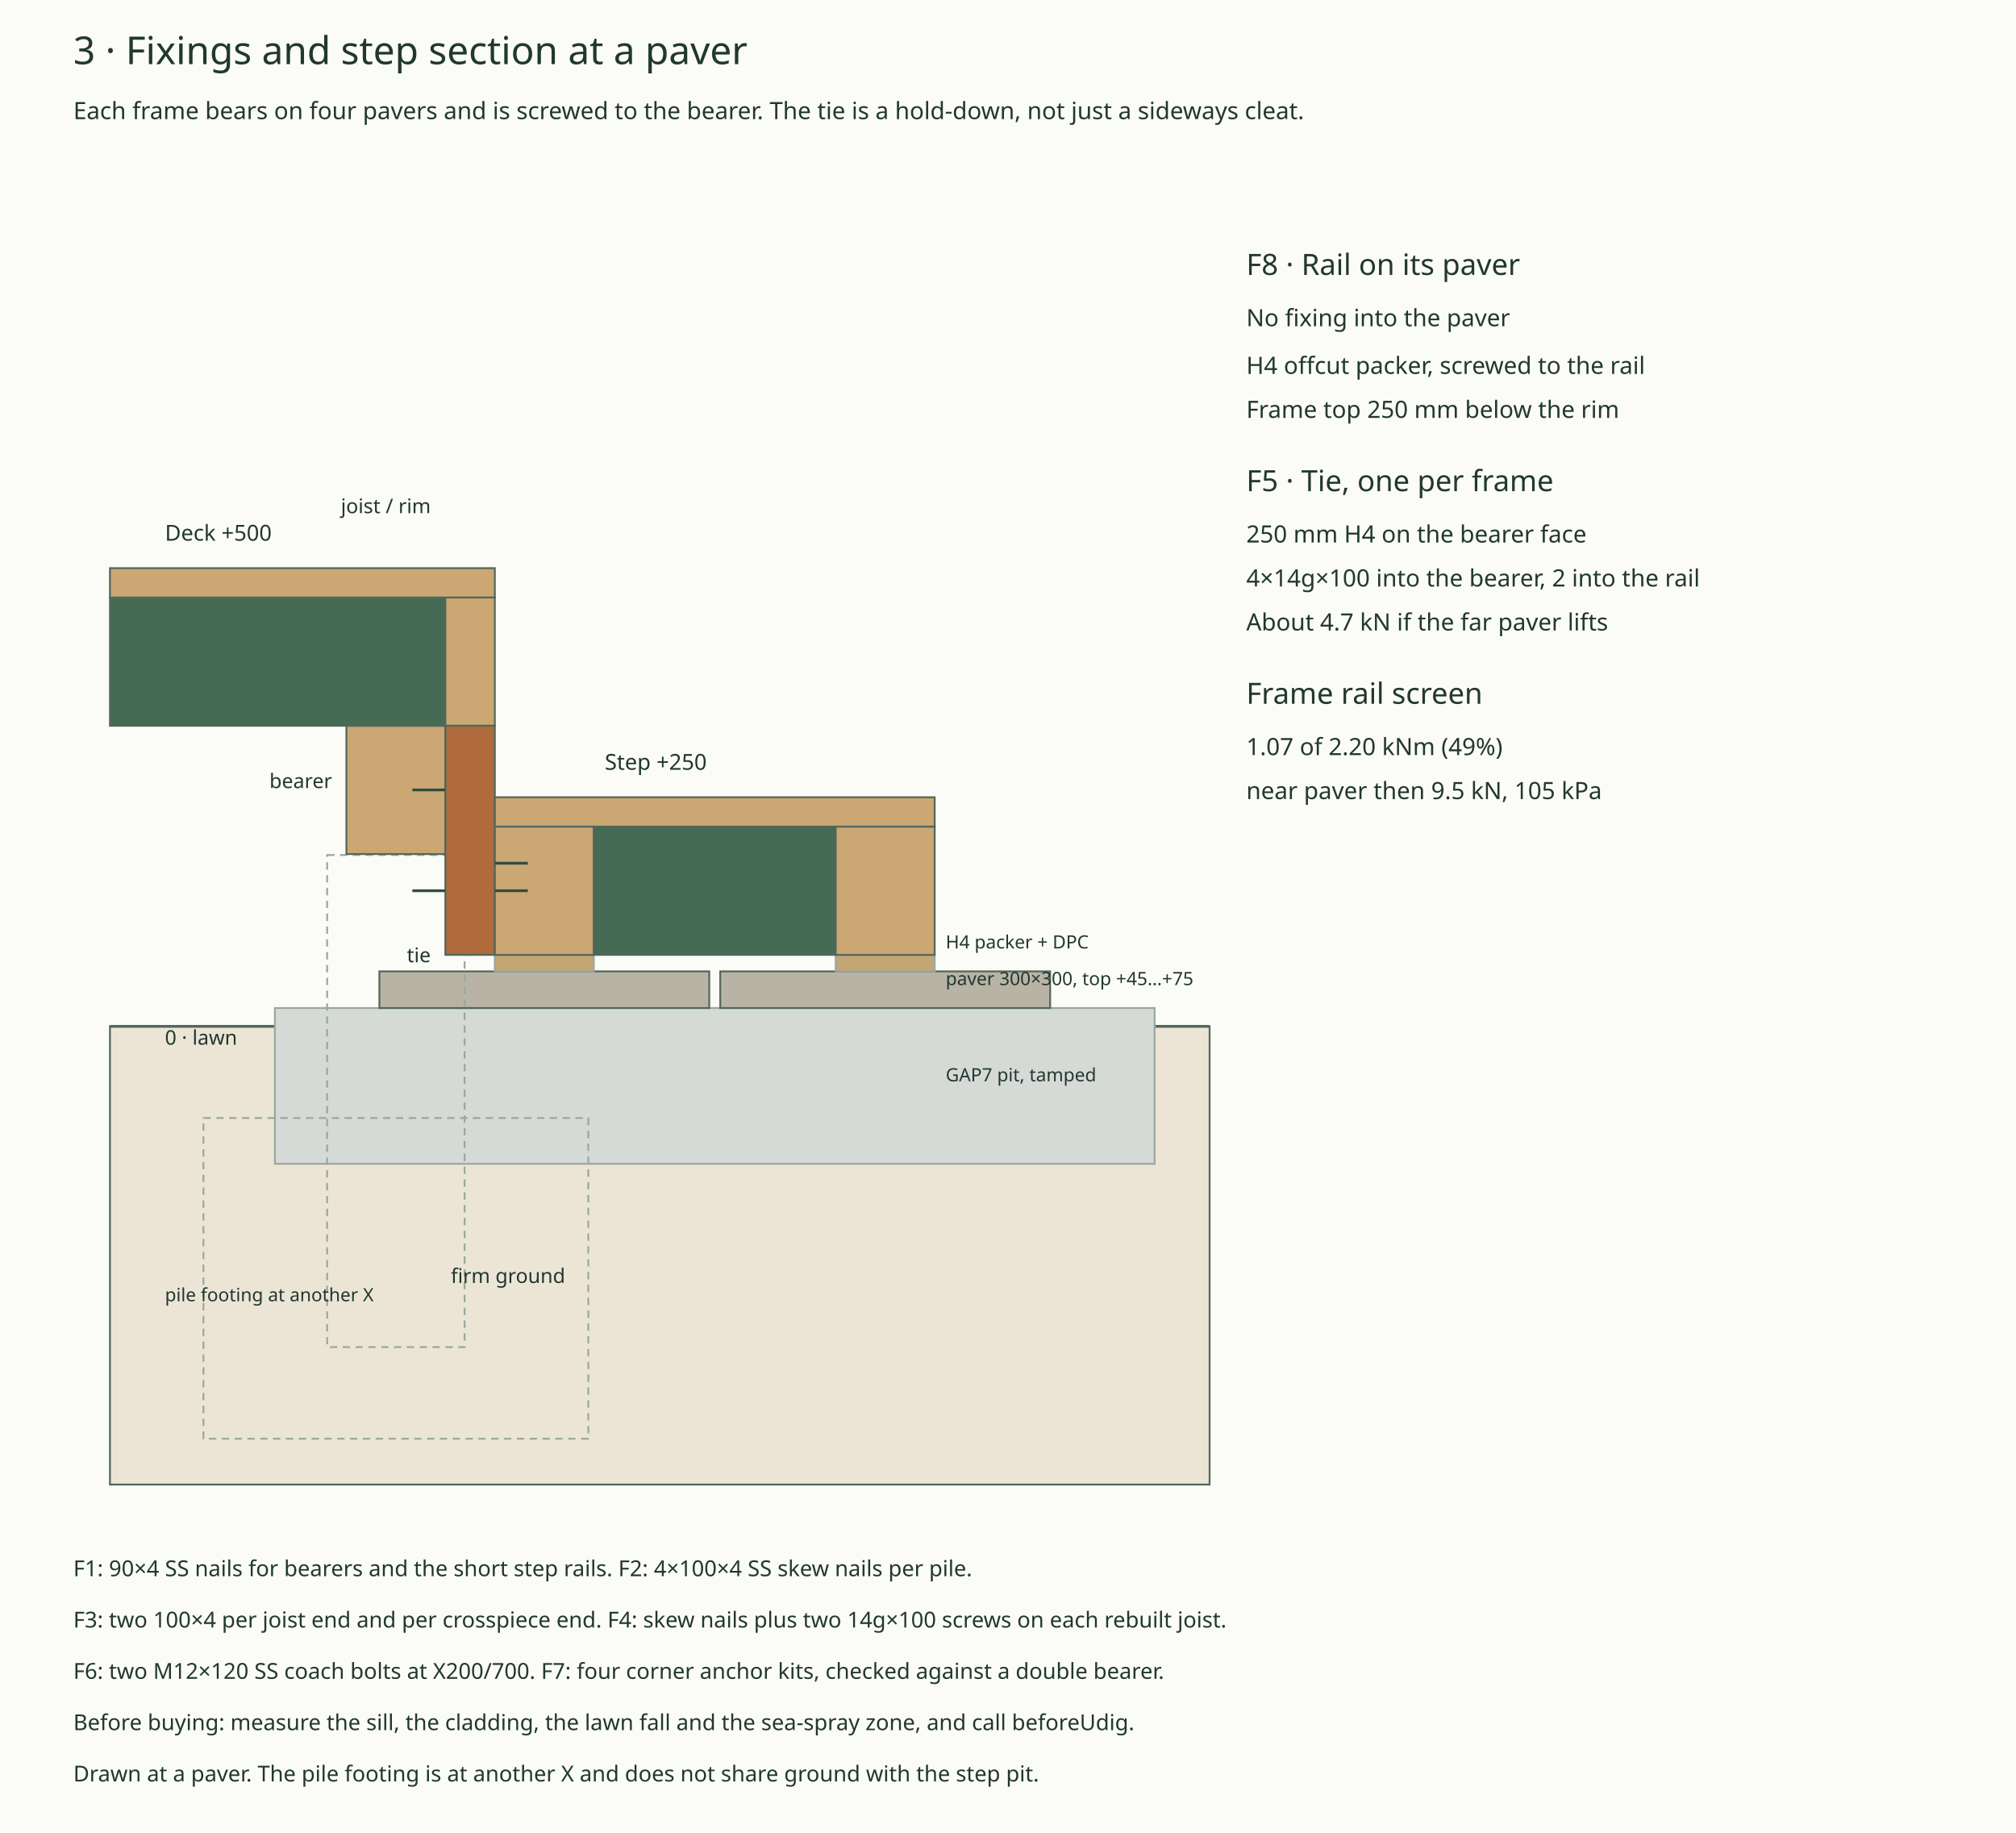
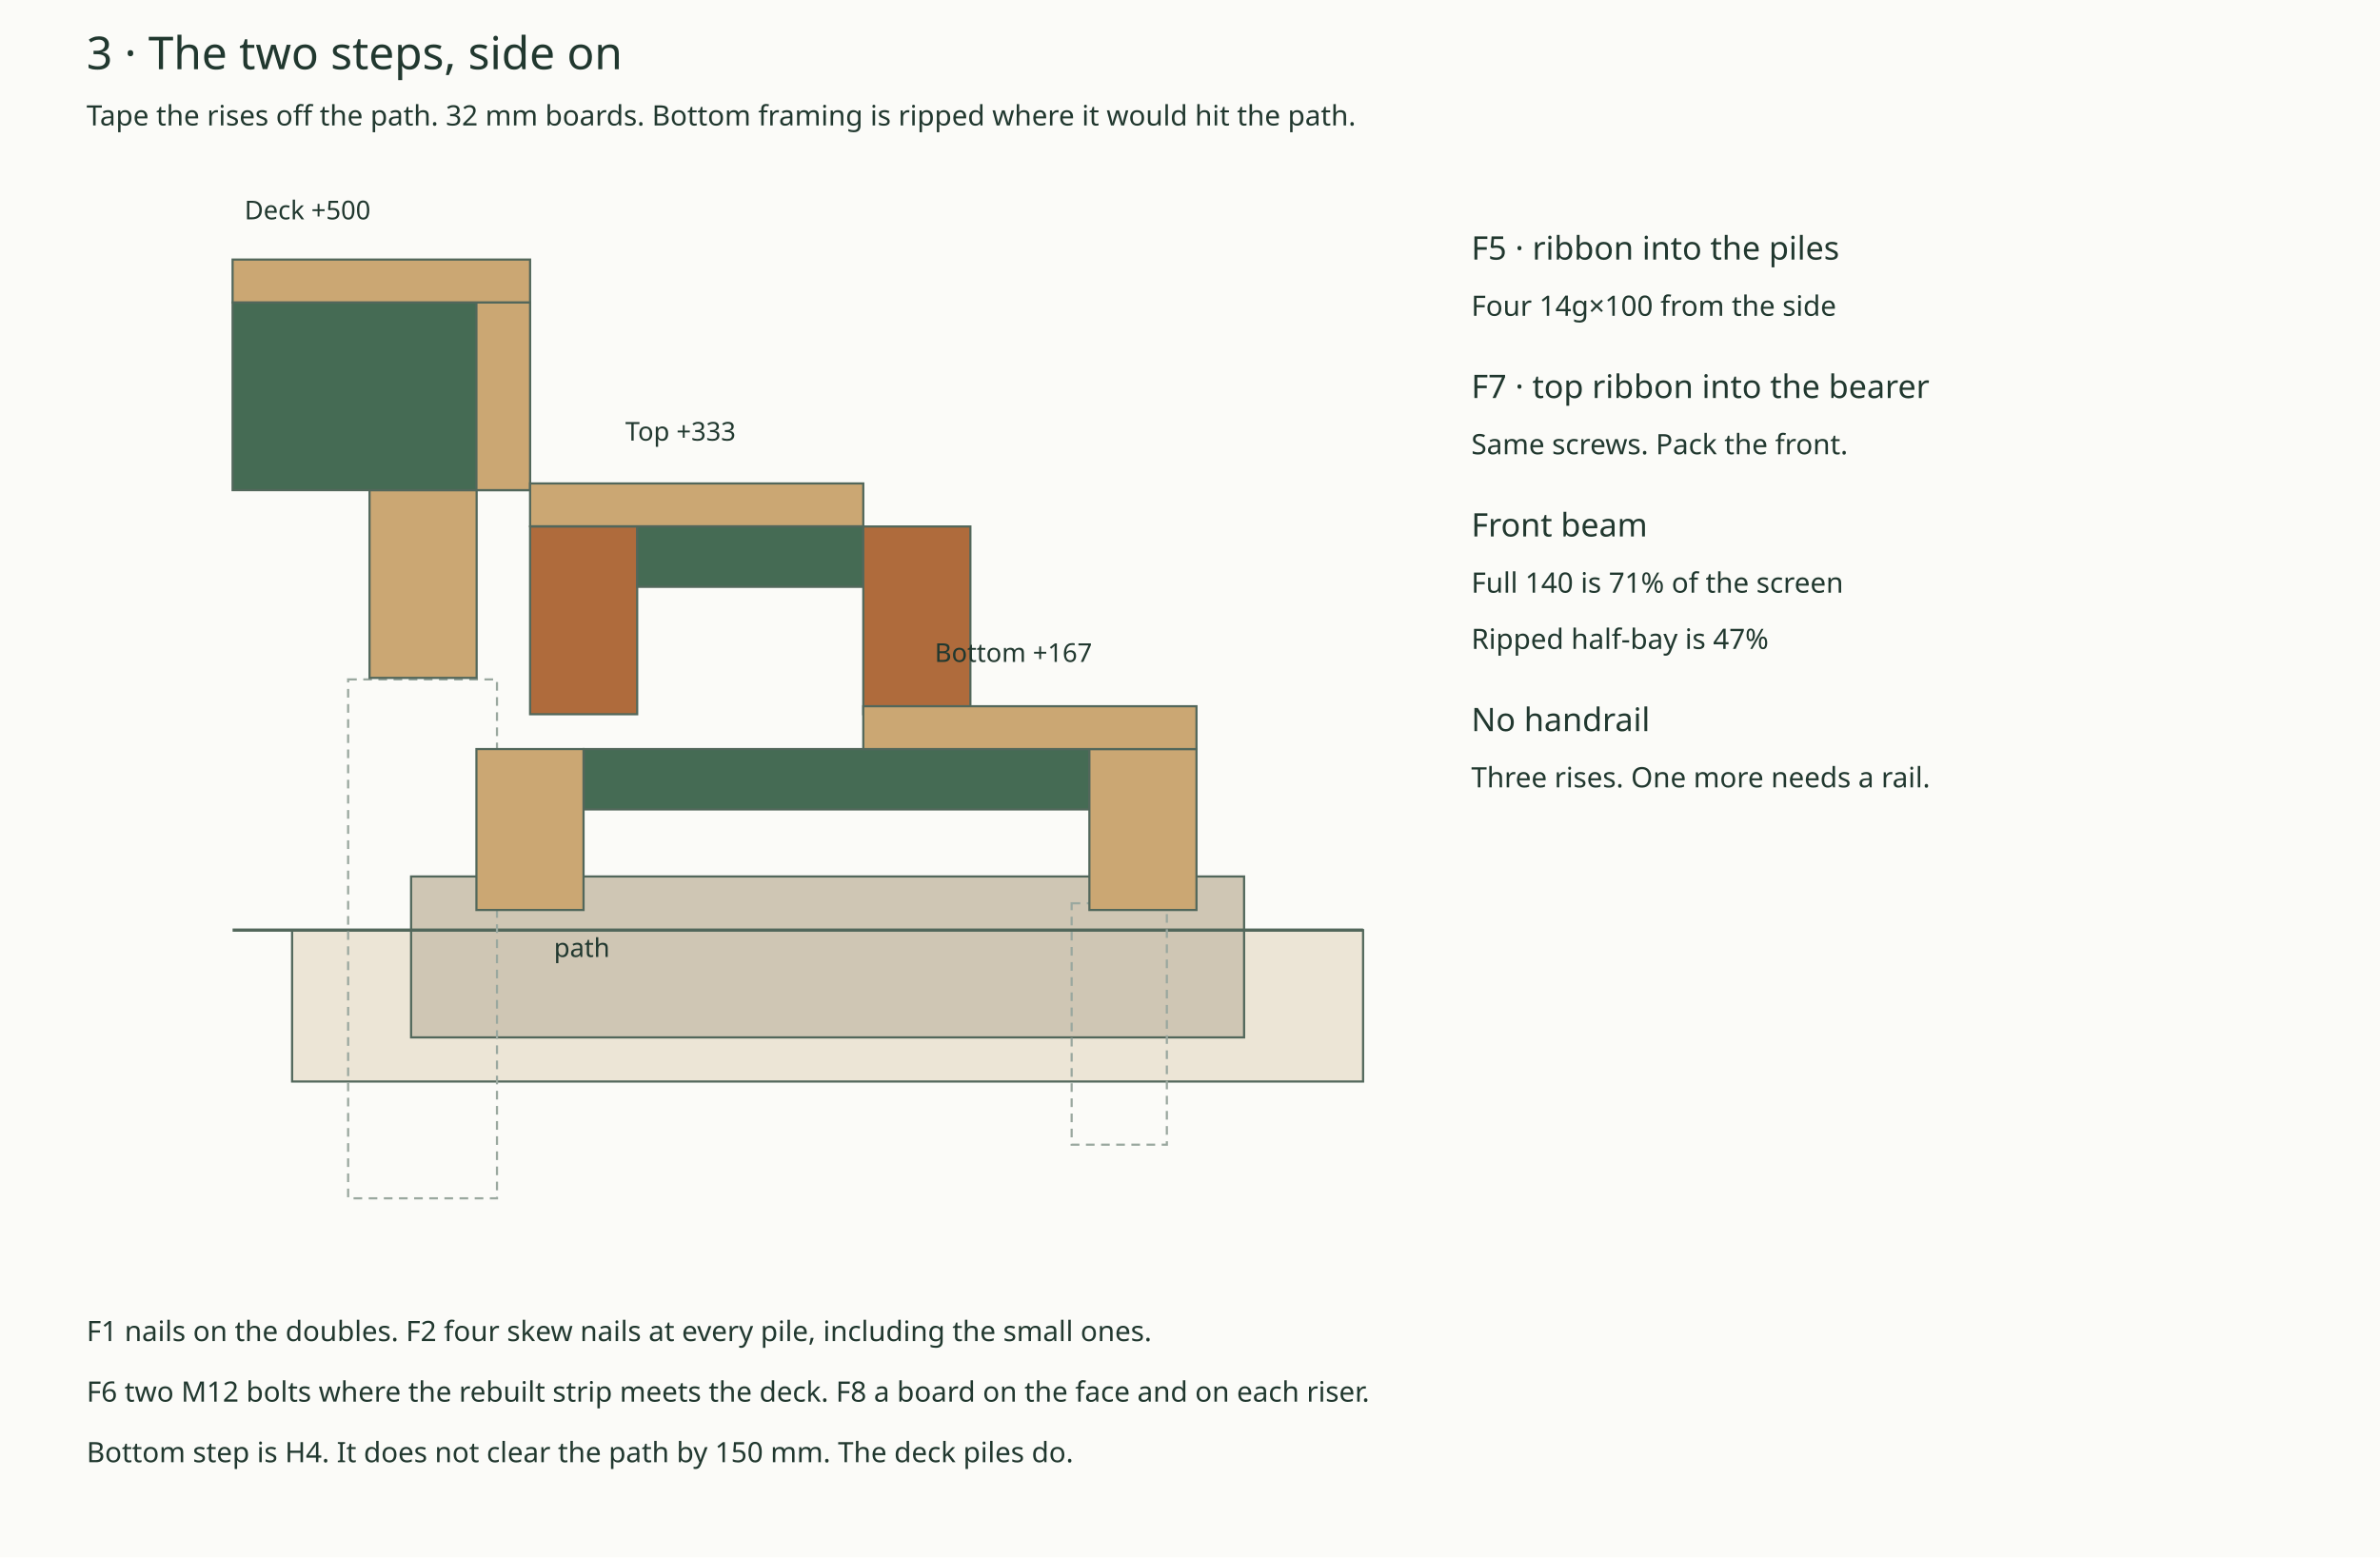
- <svg xmlns="http://www.w3.org/2000/svg" viewBox="0 0 1100 1000" role="img" aria-label="Section at a step paver: short H4 frame on pavers, tie screwed to the bearer as a hold-down, fixing schedule F1 to F8">
+ <svg xmlns="http://www.w3.org/2000/svg" viewBox="0 0 1100 720" role="img" aria-label="Side of the two steps: three rises off the path, ribbon screwed to the piles, small piles under the front beam">
  <style>text{font-family:system-ui,sans-serif;fill:#21382f}line{stroke-width:1.5}</style>
-   <rect width="1100" height="1000" fill="#fbfbf8" />
-   <text x="40.0" y="35.0" font-size="21" text-anchor="start">3 · Fixings and step section at a paver</text>
-   <text x="40.0" y="65.0" font-size="13" text-anchor="start">Each frame bears on four pavers and is screwed to the bearer. The tie is a hold-down, not just a sideways cleat.</text>
-   <rect x="60.0" y="560.0" width="600.0" height="250.0" fill="#ece5d6" stroke="#52675b" />
-   <line x1="60.0" y1="560.0" x2="660.0" y2="560.0" stroke="#52675b" />
-   <rect x="150.0" y="550.0" width="480.0" height="85.0" fill="#d6dad7" stroke="#9aa89f" />
-   <rect x="207.0" y="530.0" width="180.0" height="20.0" fill="#b9b3a6" stroke="#52675b" />
-   <rect x="270.0" y="521.0" width="54.0" height="9.0" fill="#c4a574" stroke="#9aa89f" />
-   <rect x="393.0" y="530.0" width="180.0" height="20.0" fill="#b9b3a6" stroke="#52675b" />
-   <rect x="456.0" y="521.0" width="54.0" height="9.0" fill="#c4a574" stroke="#9aa89f" />
-   <rect x="111.0" y="610.0" width="210.0" height="175.0" fill="none" stroke="#9aa89f" stroke-dasharray="4 3" />
-   <rect x="178.5" y="466.5" width="75.0" height="268.5" fill="none" stroke="#9aa89f" stroke-dasharray="4 3" />
-   <rect x="189.0" y="396.0" width="54.0" height="70.0" fill="#cba773" stroke="#52675b" />
-   <rect x="60.0" y="326.0" width="183.0" height="70.0" fill="#456b54" stroke="#52675b" />
-   <rect x="243.0" y="326.0" width="27.0" height="70.0" fill="#cba773" stroke="#52675b" />
-   <rect x="60.0" y="310.0" width="210.0" height="16.0" fill="#cba773" stroke="#52675b" />
-   <rect x="243.0" y="396.0" width="27.0" height="125.0" fill="#af6b3c" stroke="#52675b" />
-   <rect x="270.0" y="451.0" width="54.0" height="70.0" fill="#cba773" stroke="#52675b" />
-   <rect x="324.0" y="451.0" width="132.0" height="70.0" fill="#456b54" stroke="#52675b" />
-   <rect x="456.0" y="451.0" width="54.0" height="70.0" fill="#cba773" stroke="#52675b" />
-   <rect x="270.0" y="435.0" width="240.0" height="16.0" fill="#cba773" stroke="#52675b" />
-   <line x1="243.0" y1="431.0" x2="225.0" y2="431.0" stroke="#324c42" />
-   <line x1="243.0" y1="486.0" x2="225.0" y2="486.0" stroke="#324c42" />
-   <line x1="270.0" y1="486.0" x2="288.0" y2="486.0" stroke="#324c42" />
-   <line x1="270.0" y1="471.0" x2="288.0" y2="471.0" stroke="#324c42" />
-   <text x="90.0" y="295.0" font-size="12" text-anchor="start">Deck +500</text>
-   <text x="330.0" y="420.0" font-size="12" text-anchor="start">Step +250</text>
-   <text x="516.0" y="517.5" font-size="10" text-anchor="start">H4 packer + DPC</text>
-   <text x="516.0" y="537.5" font-size="10" text-anchor="start">paver 300×300, top +45…+75</text>
-   <text x="516.0" y="590.0" font-size="10" text-anchor="start">GAP7 pit, tamped</text>
-   <text x="90.0" y="570.0" font-size="11" text-anchor="start">0 · lawn</text>
-   <text x="90.0" y="710.0" font-size="10" text-anchor="start">pile footing at another X</text>
-   <text x="246.0" y="700.0" font-size="11" text-anchor="start">firm ground</text>
-   <text x="147.0" y="430.0" font-size="11" text-anchor="start">bearer</text>
-   <text x="186.0" y="280.0" font-size="11" text-anchor="start">joist / rim</text>
-   <text x="222.0" y="525.0" font-size="11" text-anchor="start">tie</text>
-   <text x="680.0" y="150.0" font-size="16" text-anchor="start">F8 · Rail on its paver</text>
-   <text x="680.0" y="178.0" font-size="13" text-anchor="start">No fixing into the paver</text>
-   <text x="680.0" y="204.0" font-size="13" text-anchor="start">H4 offcut packer, screwed to the rail</text>
-   <text x="680.0" y="228.0" font-size="13" text-anchor="start">Frame top 250 mm below the rim</text>
-   <text x="680.0" y="268.0" font-size="16" text-anchor="start">F5 · Tie, one per frame</text>
-   <text x="680.0" y="296.0" font-size="13" text-anchor="start">250 mm H4 on the bearer face</text>
-   <text x="680.0" y="320.0" font-size="13" text-anchor="start">4×14g×100 into the bearer, 2 into the rail</text>
-   <text x="680.0" y="344.0" font-size="13" text-anchor="start">About 4.7 kN if the far paver lifts</text>
-   <text x="680.0" y="384.0" font-size="16" text-anchor="start">Frame rail screen</text>
-   <text x="680.0" y="412.0" font-size="13" text-anchor="start">1.07 of 2.20 kNm (49%)</text>
-   <text x="680.0" y="436.0" font-size="13" text-anchor="start">near paver then 9.5 kN, 105 kPa</text>
-   <text x="40.0" y="860.0" font-size="12" text-anchor="start">F1: 90×4 SS nails for bearers and the short step rails. F2: 4×100×4 SS skew nails per pile.</text>
-   <text x="40.0" y="888.0" font-size="12" text-anchor="start">F3: two 100×4 per joist end and per crosspiece end. F4: skew nails plus two 14g×100 screws on each rebuilt joist.</text>
-   <text x="40.0" y="916.0" font-size="12" text-anchor="start">F6: two M12×120 SS coach bolts at X200/700. F7: four corner anchor kits, checked against a double bearer.</text>
-   <text x="40.0" y="944.0" font-size="12" text-anchor="start">Before buying: measure the sill, the cladding, the lawn fall and the sea-spray zone, and call beforeUdig.</text>
-   <text x="40.0" y="972.0" font-size="12" text-anchor="start">Drawn at a paver. The pile footing is at another X and does not share ground with the step pit.</text>
+   <rect width="1100" height="720" fill="#fbfbf8" />
+   <text x="40.0" y="32.0" font-size="21" text-anchor="start">3 · The two steps, side on</text>
+   <text x="40.0" y="58.0" font-size="13" text-anchor="start">Tape the rises off the path. 32 mm boards. Bottom framing is ripped where it would hit the path.</text>
+   <rect x="135.0" y="430.0" width="495.0" height="70.0" fill="#ece5d6" stroke="#52675b" />
+   <rect x="190.0" y="405.2" width="385.0" height="74.4" fill="#cfc6b4" stroke="#52675b" />
+   <line x1="107.5" y1="430.0" x2="630.0" y2="430.0" stroke="#52675b" />
+   <rect x="160.9" y="314.1" width="68.8" height="239.9" fill="none" stroke="#9aa89f" stroke-dasharray="4 3" />
+   <rect x="495.3" y="417.6" width="44.0" height="111.6" fill="none" stroke="#9aa89f" stroke-dasharray="4 3" />
+   <rect x="170.8" y="226.6" width="49.5" height="86.8" fill="#cba773" stroke="#52675b" />
+   <rect x="107.5" y="139.8" width="137.5" height="86.8" fill="#456b54" stroke="#52675b" />
+   <rect x="220.2" y="139.8" width="24.8" height="86.8" fill="#cba773" stroke="#52675b" />
+   <rect x="107.5" y="120.0" width="137.5" height="19.8" fill="#cba773" stroke="#52675b" />
+   <rect x="220.2" y="346.3" width="49.5" height="74.4" fill="#cba773" stroke="#52675b" />
+   <rect x="269.8" y="346.3" width="233.8" height="27.9" fill="#456b54" stroke="#52675b" />
+   <rect x="503.5" y="346.3" width="49.5" height="74.4" fill="#cba773" stroke="#52675b" />
+   <rect x="245.0" y="243.4" width="49.5" height="86.8" fill="#af6b3c" stroke="#52675b" />
+   <rect x="294.5" y="243.4" width="104.5" height="27.9" fill="#456b54" stroke="#52675b" />
+   <rect x="399.0" y="243.4" width="49.5" height="86.8" fill="#af6b3c" stroke="#52675b" />
+   <rect x="245.0" y="223.5" width="154.0" height="19.8" fill="#cba773" stroke="#52675b" />
+   <rect x="399.0" y="326.5" width="154.0" height="19.8" fill="#cba773" stroke="#52675b" />
+   <text x="113.0" y="101.4" font-size="12" text-anchor="start">Deck +500</text>
+   <text x="289.0" y="203.7" font-size="12" text-anchor="start">Top +333</text>
+   <text x="432.0" y="306.0" font-size="12" text-anchor="start">Bottom +167</text>
+   <text x="256.0" y="442.4" font-size="12" text-anchor="start">path</text>
+   <text x="680.0" y="120.0" font-size="15" text-anchor="start">F5 · ribbon into the piles</text>
+   <text x="680.0" y="146.0" font-size="13" text-anchor="start">Four 14g×100 from the side</text>
+   <text x="680.0" y="184.0" font-size="15" text-anchor="start">F7 · top ribbon into the bearer</text>
+   <text x="680.0" y="210.0" font-size="13" text-anchor="start">Same screws. Pack the front.</text>
+   <text x="680.0" y="248.0" font-size="15" text-anchor="start">Front beam</text>
+   <text x="680.0" y="274.0" font-size="13" text-anchor="start">Full 140 is 71% of the screen</text>
+   <text x="680.0" y="300.0" font-size="13" text-anchor="start">Ripped half-bay is 47%</text>
+   <text x="680.0" y="338.0" font-size="15" text-anchor="start">No handrail</text>
+   <text x="680.0" y="364.0" font-size="13" text-anchor="start">Three rises. One more needs a rail.</text>
+   <text x="40.0" y="620.0" font-size="13" text-anchor="start">F1 nails on the doubles. F2 four skew nails at every pile, including the small ones.</text>
+   <text x="40.0" y="648.0" font-size="13" text-anchor="start">F6 two M12 bolts where the rebuilt strip meets the deck. F8 a board on the face and on each riser.</text>
+   <text x="40.0" y="676.0" font-size="13" text-anchor="start">Bottom step is H4. It does not clear the path by 150 mm. The deck piles do.</text>
</svg>
